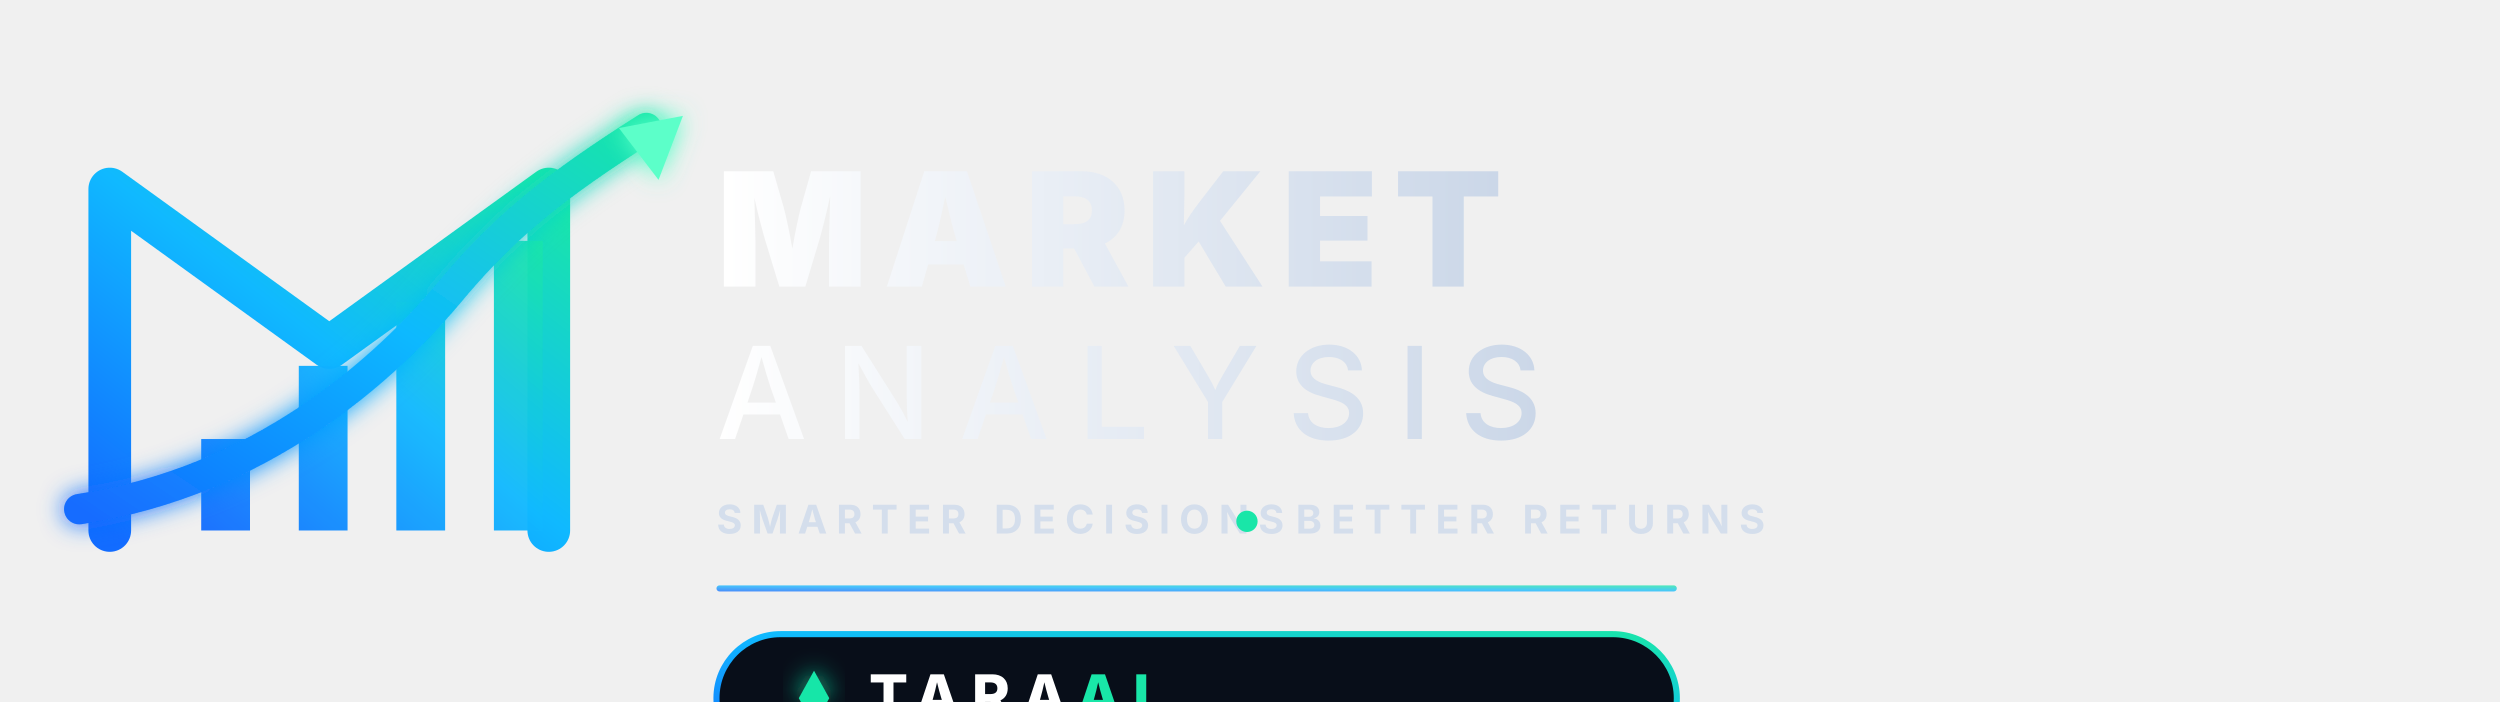
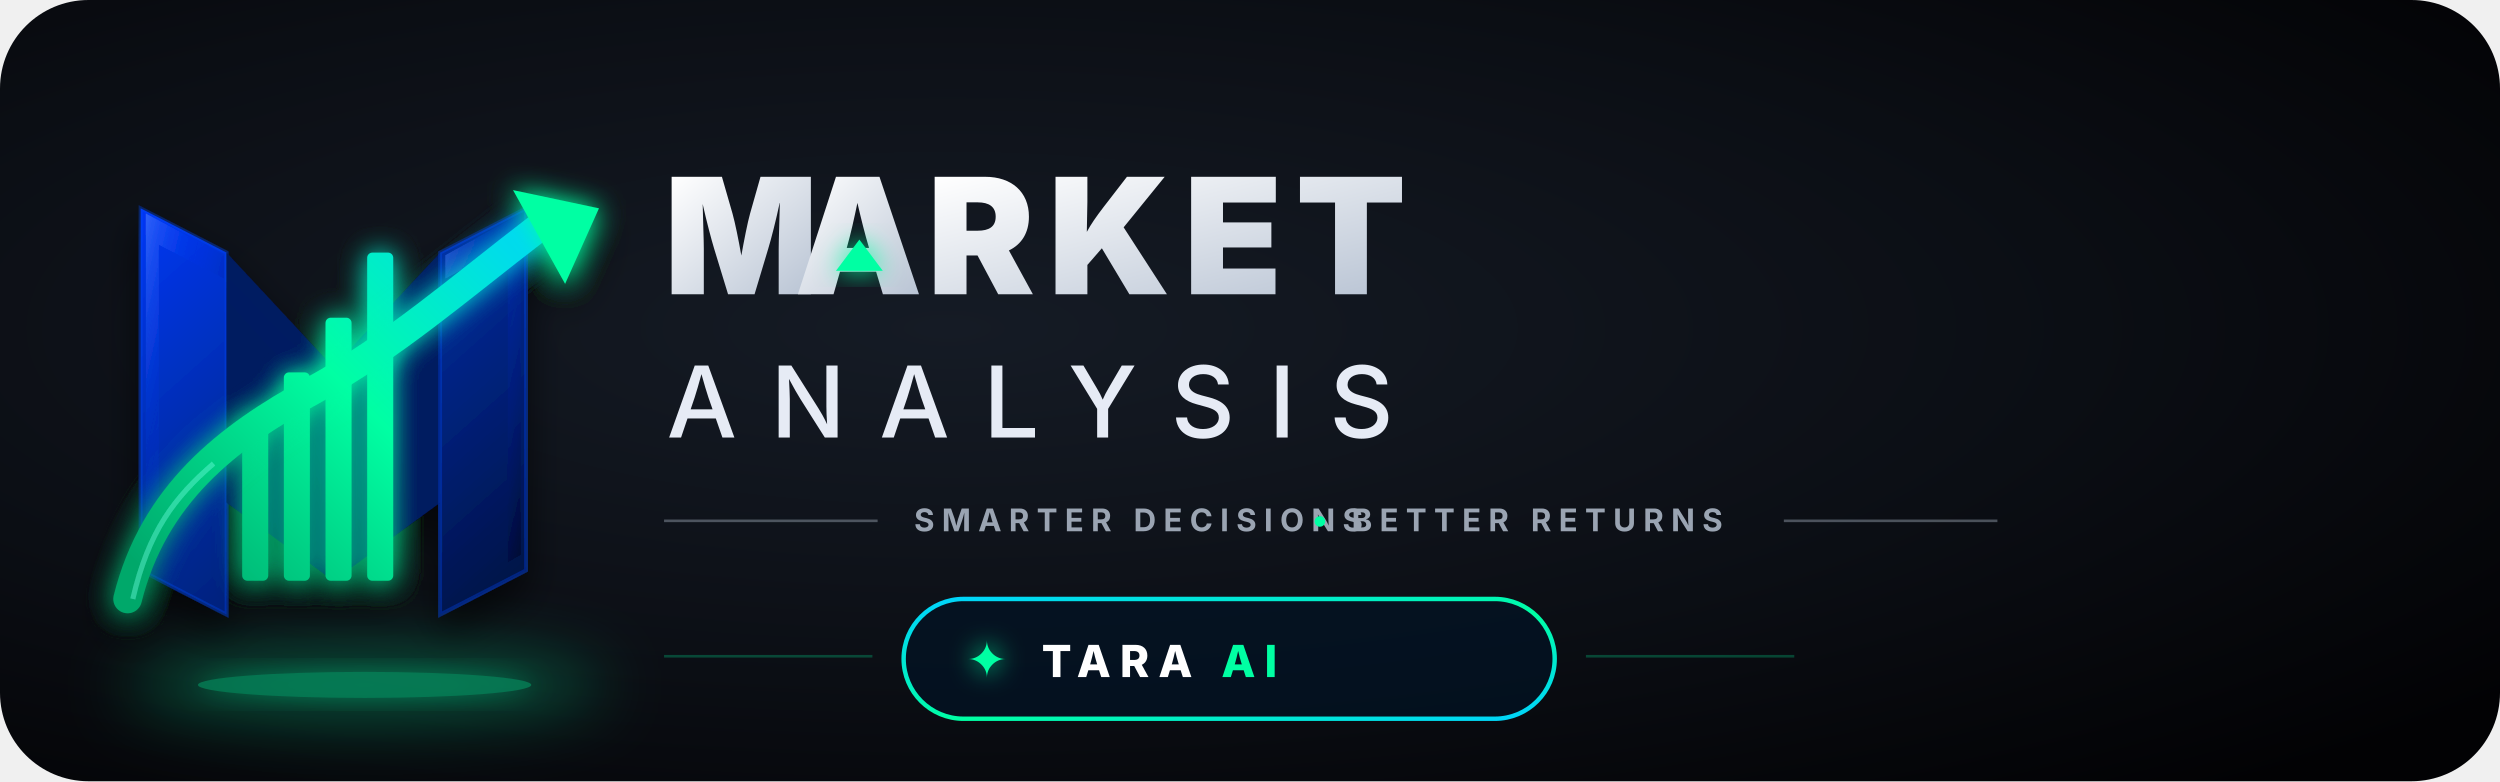
- <svg xmlns="http://www.w3.org/2000/svg" viewBox="0 0 820 230" role="img" aria-labelledby="title desc">
+ <svg xmlns="http://www.w3.org/2000/svg" viewBox="0 0 960 300" role="img" aria-labelledby="title desc">
  <defs>
-     <linearGradient id="brand" x1="0" y1="1" x2="1" y2="0">
-       <stop offset="0" stop-color="#126cff" />
-       <stop offset=".52" stop-color="#10b9ff" />
-       <stop offset="1" stop-color="#19e6a8" />
+     <radialGradient id="bg" cx="38%" cy="42%" r="78%">
+       <stop offset="0" stop-color="#151b25" />
+       <stop offset=".58" stop-color="#0b0e14" />
+       <stop offset="1" stop-color="#020204" />
+     </radialGradient>
+     <linearGradient id="blueM" x1="22" y1="24" x2="170" y2="190" gradientUnits="userSpaceOnUse">
+       <stop stop-color="#0038ff" />
+       <stop offset=".48" stop-color="#002b9c" />
+       <stop offset="1" stop-color="#001040" />
    </linearGradient>
-     <linearGradient id="text" x1="0" y1="0" x2="1" y2="0">
+     <linearGradient id="mint" x1="28" y1="182" x2="176" y2="34" gradientUnits="userSpaceOnUse">
+       <stop stop-color="#00a86b" />
+       <stop offset=".5" stop-color="#00ffa3" />
+       <stop offset="1" stop-color="#00d2ff" />
+     </linearGradient>
+     <linearGradient id="silver" x1="0" y1="0" x2="1" y2="1">
      <stop stop-color="#ffffff" />
-       <stop offset="1" stop-color="#cbd7e8" />
+       <stop offset="1" stop-color="#b9c4d4" />
    </linearGradient>
-     <filter id="glow" x="-50%" y="-50%" width="200%" height="200%">
-       <feGaussianBlur stdDeviation="4" result="b" />
+     <linearGradient id="badgeBorder" x1="0" y1="0" x2="1" y2="1">
+       <stop stop-color="#00d2ff" />
+       <stop offset=".55" stop-color="#00ffa3" />
+       <stop offset="1" stop-color="#00d2ff" />
+     </linearGradient>
+     <linearGradient id="bevel" x1="0" y1="0" x2="1" y2="1">
+       <stop stop-color="#5e8cff" stop-opacity=".7" />
+       <stop offset=".35" stop-color="#0038ff" stop-opacity=".15" />
+       <stop offset="1" stop-color="#00051d" stop-opacity=".8" />
+     </linearGradient>
+     <filter id="neon" x="-50%" y="-50%" width="200%" height="200%">
+       <feGaussianBlur stdDeviation="5" result="blur" />
      <feMerge>
-         <feMergeNode in="b" />
+         <feMergeNode in="blur" />
        <feMergeNode in="SourceGraphic" />
      </feMerge>
    </filter>
+     <filter id="softGlow" x="-80%" y="-80%" width="260%" height="260%">
+       <feGaussianBlur stdDeviation="12" />
+     </filter>
+     <filter id="shadow" x="-30%" y="-30%" width="160%" height="180%">
+       <feDropShadow dx="0" dy="7" stdDeviation="7" flood-color="#000000" flood-opacity=".65" />
+     </filter>
  </defs>
-   <g transform="translate(18 24)">
-     <path d="M18 150V38l72 52 72-52v112" fill="none" stroke="url(#brand)" stroke-width="14" stroke-linecap="round" stroke-linejoin="round" />
-     <path d="M48 150v-30h16v30m16 0V96h16v54m16 0V75h16v75m16 0V55h16v95" fill="url(#brand)" opacity=".95" />
-     <path d="M8 143C67 134 108 98 131 70c17-20 33-33 63-52" fill="none" stroke="url(#brand)" stroke-width="10" stroke-linecap="round" filter="url(#glow)" />
-     <path d="M185 18l21-4-8 21z" fill="#5bffc9" filter="url(#glow)" />
+   <rect width="960" height="300" rx="34" fill="url(#bg)" />
+   <ellipse cx="140" cy="263" rx="92" ry="14" fill="#00ffa3" opacity=".28" filter="url(#softGlow)" />
+   <ellipse cx="140" cy="263" rx="64" ry="5" fill="#00ffa3" opacity=".3" filter="url(#neon)" />
+   <g transform="translate(32 42)" filter="url(#shadow)">
+     <path d="M22 38 L55 55 V194 L22 177 Z" fill="url(#blueM)" stroke="#0a4cff" stroke-opacity=".32" stroke-width="1.5" />
+     <path d="M55 55 L96 99 L137 55 V151 L96 181 L55 151 Z" fill="#001b63" opacity=".96" />
+     <path d="M137 55 L170 38 V177 L137 194 Z" fill="url(#blueM)" stroke="#0a4cff" stroke-opacity=".32" stroke-width="1.5" />
+     <path d="M24 40L54 56V65L29 52V174L24 171Z" fill="url(#bevel)" opacity=".72" />
+     <path d="M168 40L139 56V65L163 52V174L168 171Z" fill="url(#bevel)" opacity=".72" />
+     <g fill="url(#mint)" filter="url(#neon)">
+       <rect x="61" y="119" width="10" height="62" rx="2" />
+       <rect x="77" y="101" width="10" height="80" rx="2" />
+       <rect x="93" y="80" width="10" height="101" rx="2" />
+       <rect x="109" y="55" width="10" height="126" rx="2" />
+     </g>
+     <path d="M17 188 C27 148 55 126 88 108 C119 91 144 69 174 46" fill="none" stroke="url(#mint)" stroke-width="11" stroke-linecap="round" filter="url(#neon)" />
+     <path d="M165 31 L198 38 L185 67 Z" fill="#00ffa3" filter="url(#neon)" />
+     <path d="M19 188 C25 162 35 149 50 136" fill="none" stroke="#70ffdf" stroke-opacity=".42" stroke-width="2" />
  </g>
-   <g transform="translate(235 32)">
-     <text x="0" y="62" fill="url(#text)" font-family="Inter,Segoe UI,Arial,sans-serif" font-size="52" font-weight="850" letter-spacing="5">MARKET</text>
-     <text x="0" y="112" fill="url(#text)" font-family="Inter,Segoe UI,Arial,sans-serif" font-size="42" font-weight="500" letter-spacing="9">ANALYSIS</text>
-     <text x="0" y="143" fill="#d4deec" font-family="Inter,Segoe UI,Arial,sans-serif" font-size="13" font-weight="700" letter-spacing="3">SMARTER DECISIONS</text>
-     <circle cx="174" cy="139" r="3.5" fill="#19e6a8" />
-     <text x="190" y="143" fill="#d4deec" font-family="Inter,Segoe UI,Arial,sans-serif" font-size="13" font-weight="700" letter-spacing="3">BETTER RETURNS</text>
-     <rect x="0" y="160" width="315" height="2" rx="1" fill="url(#brand)" opacity=".75" />
-     <g transform="translate(0 176)">
-       <rect width="315" height="42" rx="21" fill="#080e19" stroke="url(#brand)" stroke-width="2" />
-       <path d="M27 21l5-9 5 9-5 9z" fill="#19e6a8" filter="url(#glow)" />
-       <text x="50" y="27" fill="#ffffff" font-family="Inter,Segoe UI,Arial,sans-serif" font-size="19" font-weight="800" letter-spacing="4">TARA</text>
-       <text x="118" y="27" fill="#19e6a8" font-family="Inter,Segoe UI,Arial,sans-serif" font-size="19" font-weight="800" letter-spacing="4">AI</text>
+   <g transform="translate(255 49)">
+     <text x="0" y="64" fill="url(#silver)" font-family="Montserrat, Orbitron, Syne, Inter, Segoe UI, Arial, sans-serif" font-size="62" font-weight="900" letter-spacing="5">M</text>
+     <text x="50" y="64" fill="url(#silver)" font-family="Montserrat, Orbitron, Syne, Inter, Segoe UI, Arial, sans-serif" font-size="62" font-weight="900">A</text>
+     <path d="M75 43 L84 55 L66 55 Z" fill="#00ffa3" filter="url(#neon)" />
+     <text x="101" y="64" fill="url(#silver)" font-family="Montserrat, Orbitron, Syne, Inter, Segoe UI, Arial, sans-serif" font-size="62" font-weight="900" letter-spacing="5">RKET</text>
+     <text x="1" y="119" fill="#e6ebf5" font-family="Montserrat, Inter, Segoe UI, Arial, sans-serif" font-size="38" font-weight="500" letter-spacing="13">ANALYSIS</text>
+     <g transform="translate(0 151)">
+       <line x1="0" y1="0" x2="82" y2="0" stroke="#9aa4b2" stroke-opacity=".45" />
+       <text x="96" y="4" fill="#9aa4b2" font-family="Inter, Segoe UI, Arial, sans-serif" font-size="12" font-weight="700" letter-spacing="2.8">SMARTER DECISIONS</text>
+       <text x="249" y="4" fill="#00ffa3" font-family="Inter, Segoe UI, Arial, sans-serif" font-size="13" font-weight="800">•</text>
+       <text x="264" y="4" fill="#9aa4b2" font-family="Inter, Segoe UI, Arial, sans-serif" font-size="12" font-weight="700" letter-spacing="2.8">BETTER RETURNS</text>
+       <line x1="430" y1="0" x2="512" y2="0" stroke="#9aa4b2" stroke-opacity=".45" />
+     </g>
+     <g transform="translate(0 181)">
+       <line x1="0" y1="22" x2="80" y2="22" stroke="#00ffa3" stroke-opacity=".24" />
+       <rect x="92" y="0" width="250" height="46" rx="23" fill="#001428" fill-opacity=".62" stroke="url(#badgeBorder)" stroke-width="1.7" />
+       <text x="116" y="30" fill="#00ffa3" font-size="19" font-family="Arial, sans-serif" font-weight="700" filter="url(#neon)">✦</text>
+       <text x="145" y="30" fill="#ffffff" font-family="Montserrat, Inter, Segoe UI, Arial, sans-serif" font-size="17" font-weight="800" letter-spacing="3.5">TARA</text>
+       <text x="214" y="30" fill="#00ffa3" font-family="Montserrat, Inter, Segoe UI, Arial, sans-serif" font-size="17" font-weight="800" letter-spacing="3.5">AI</text>
+       <line x1="354" y1="22" x2="434" y2="22" stroke="#00ffa3" stroke-opacity=".24" />
    </g>
  </g>
</svg>
